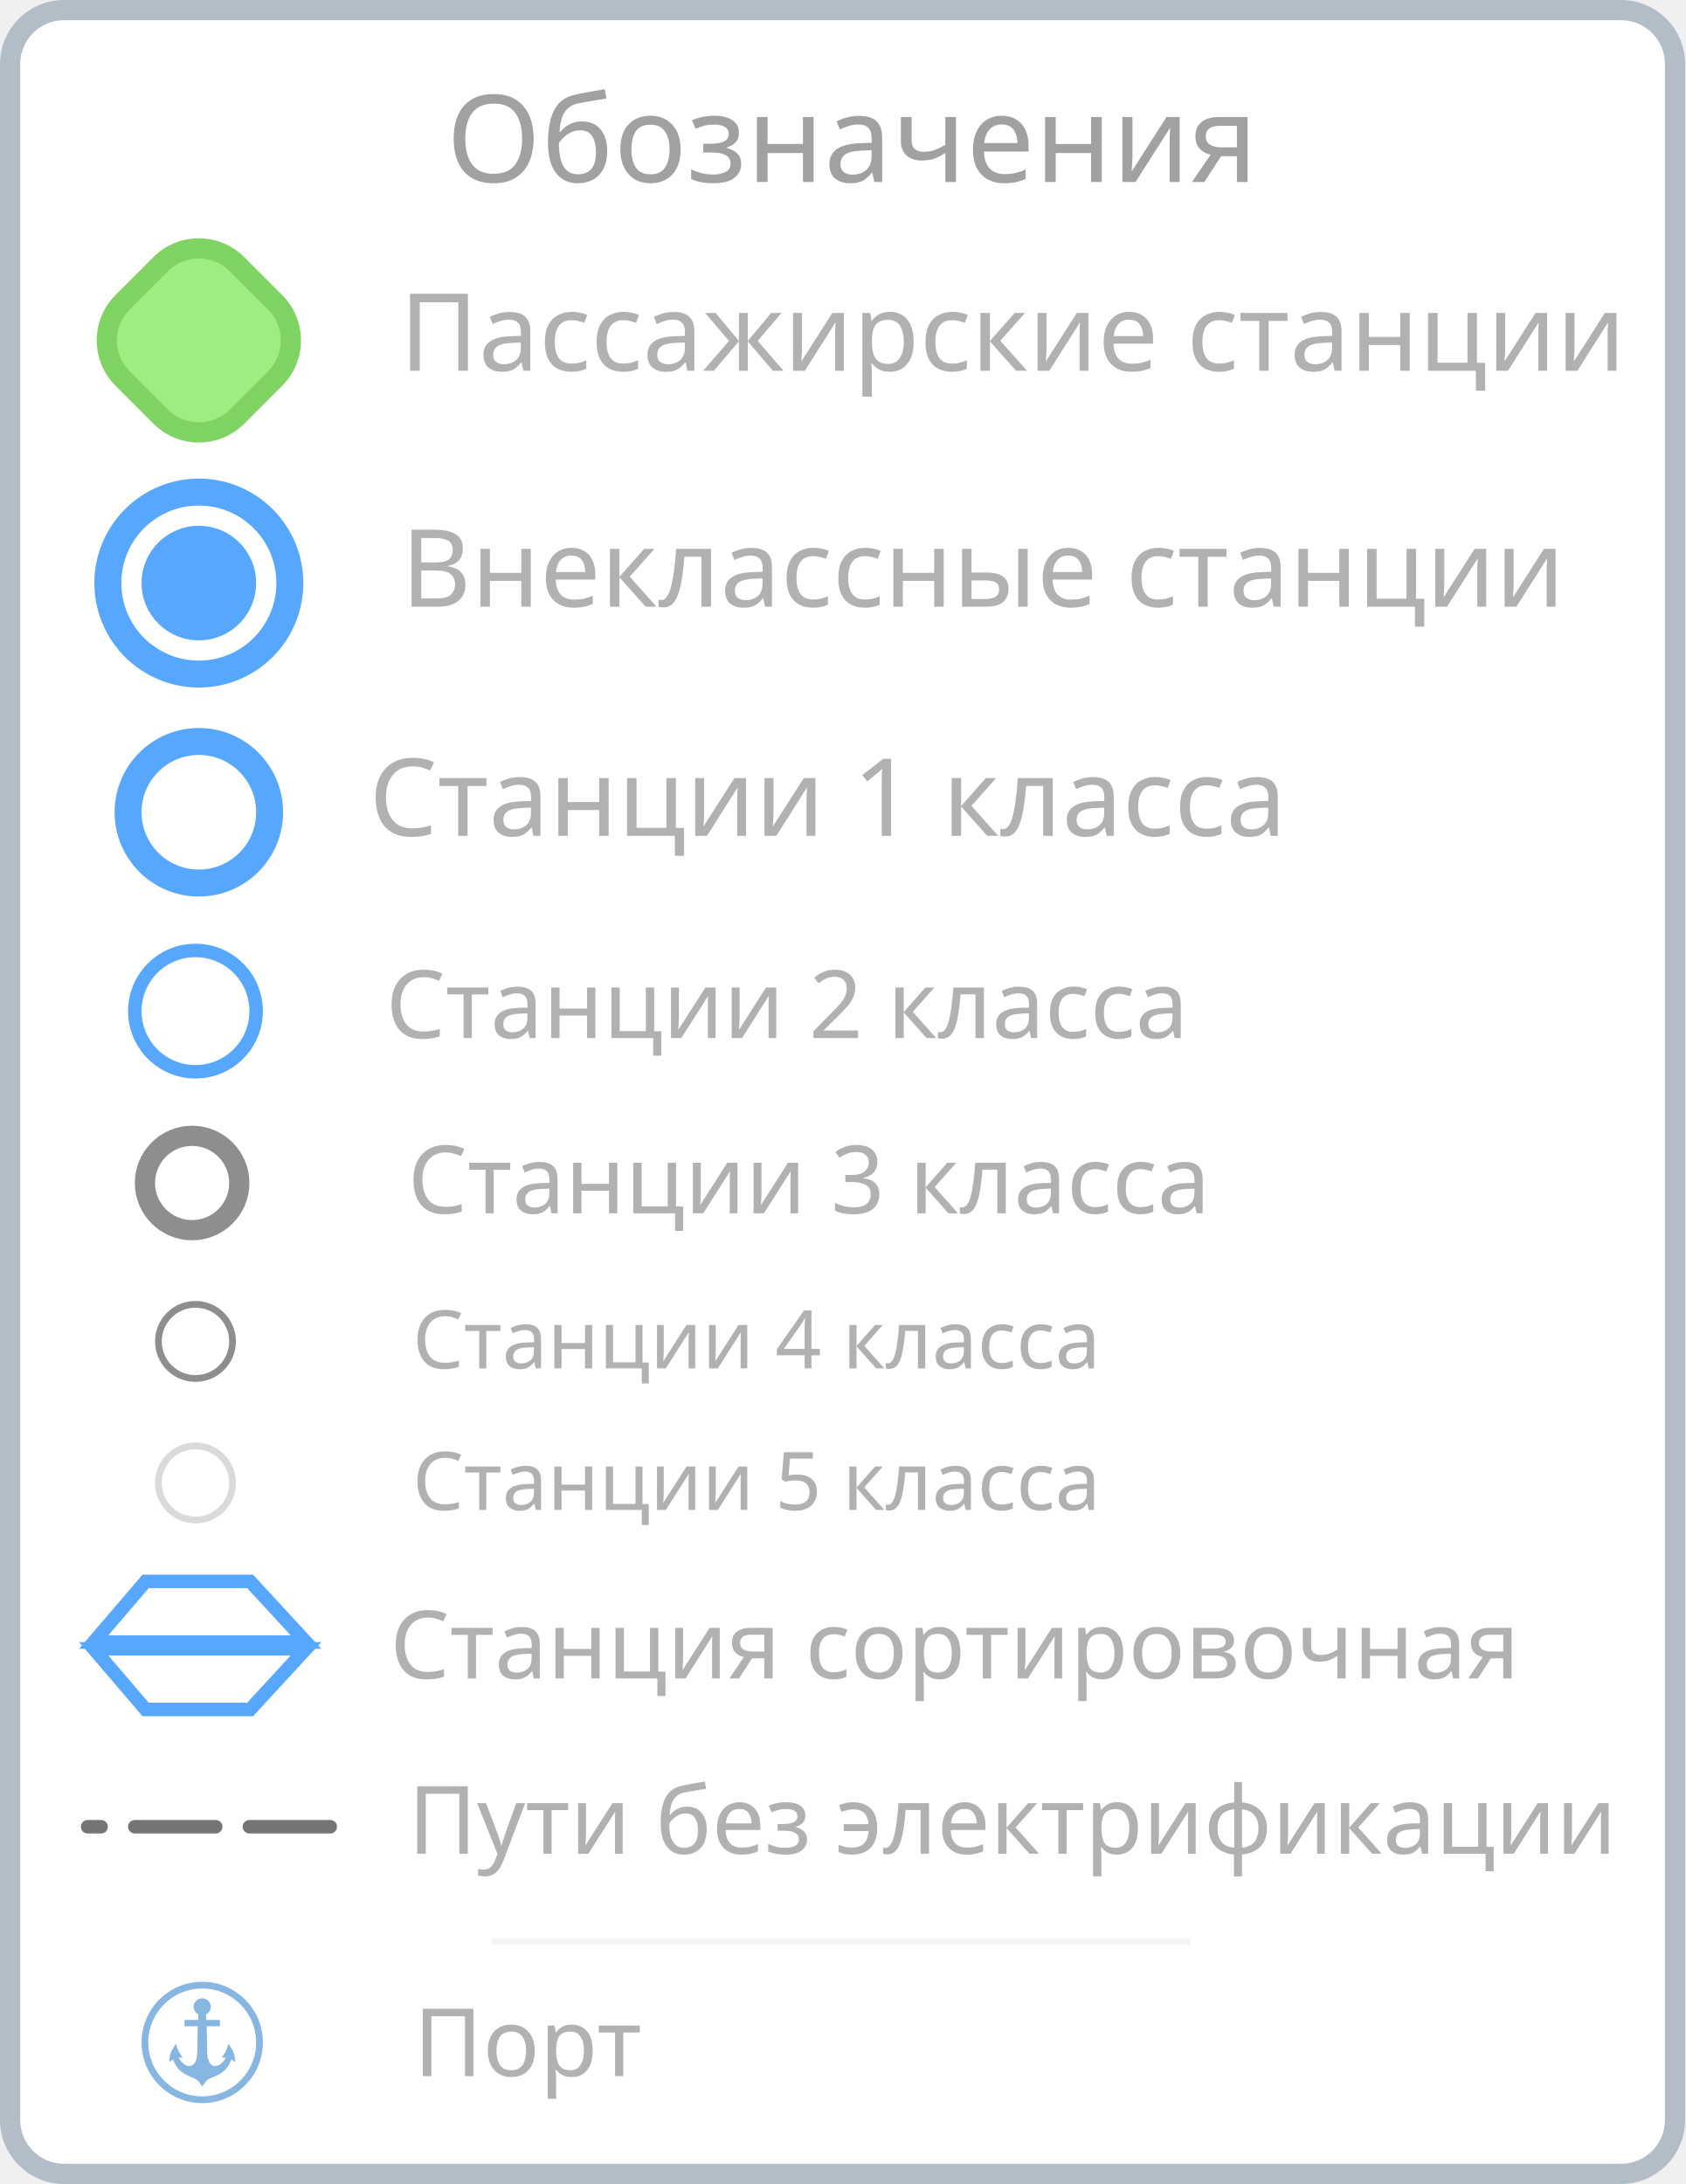
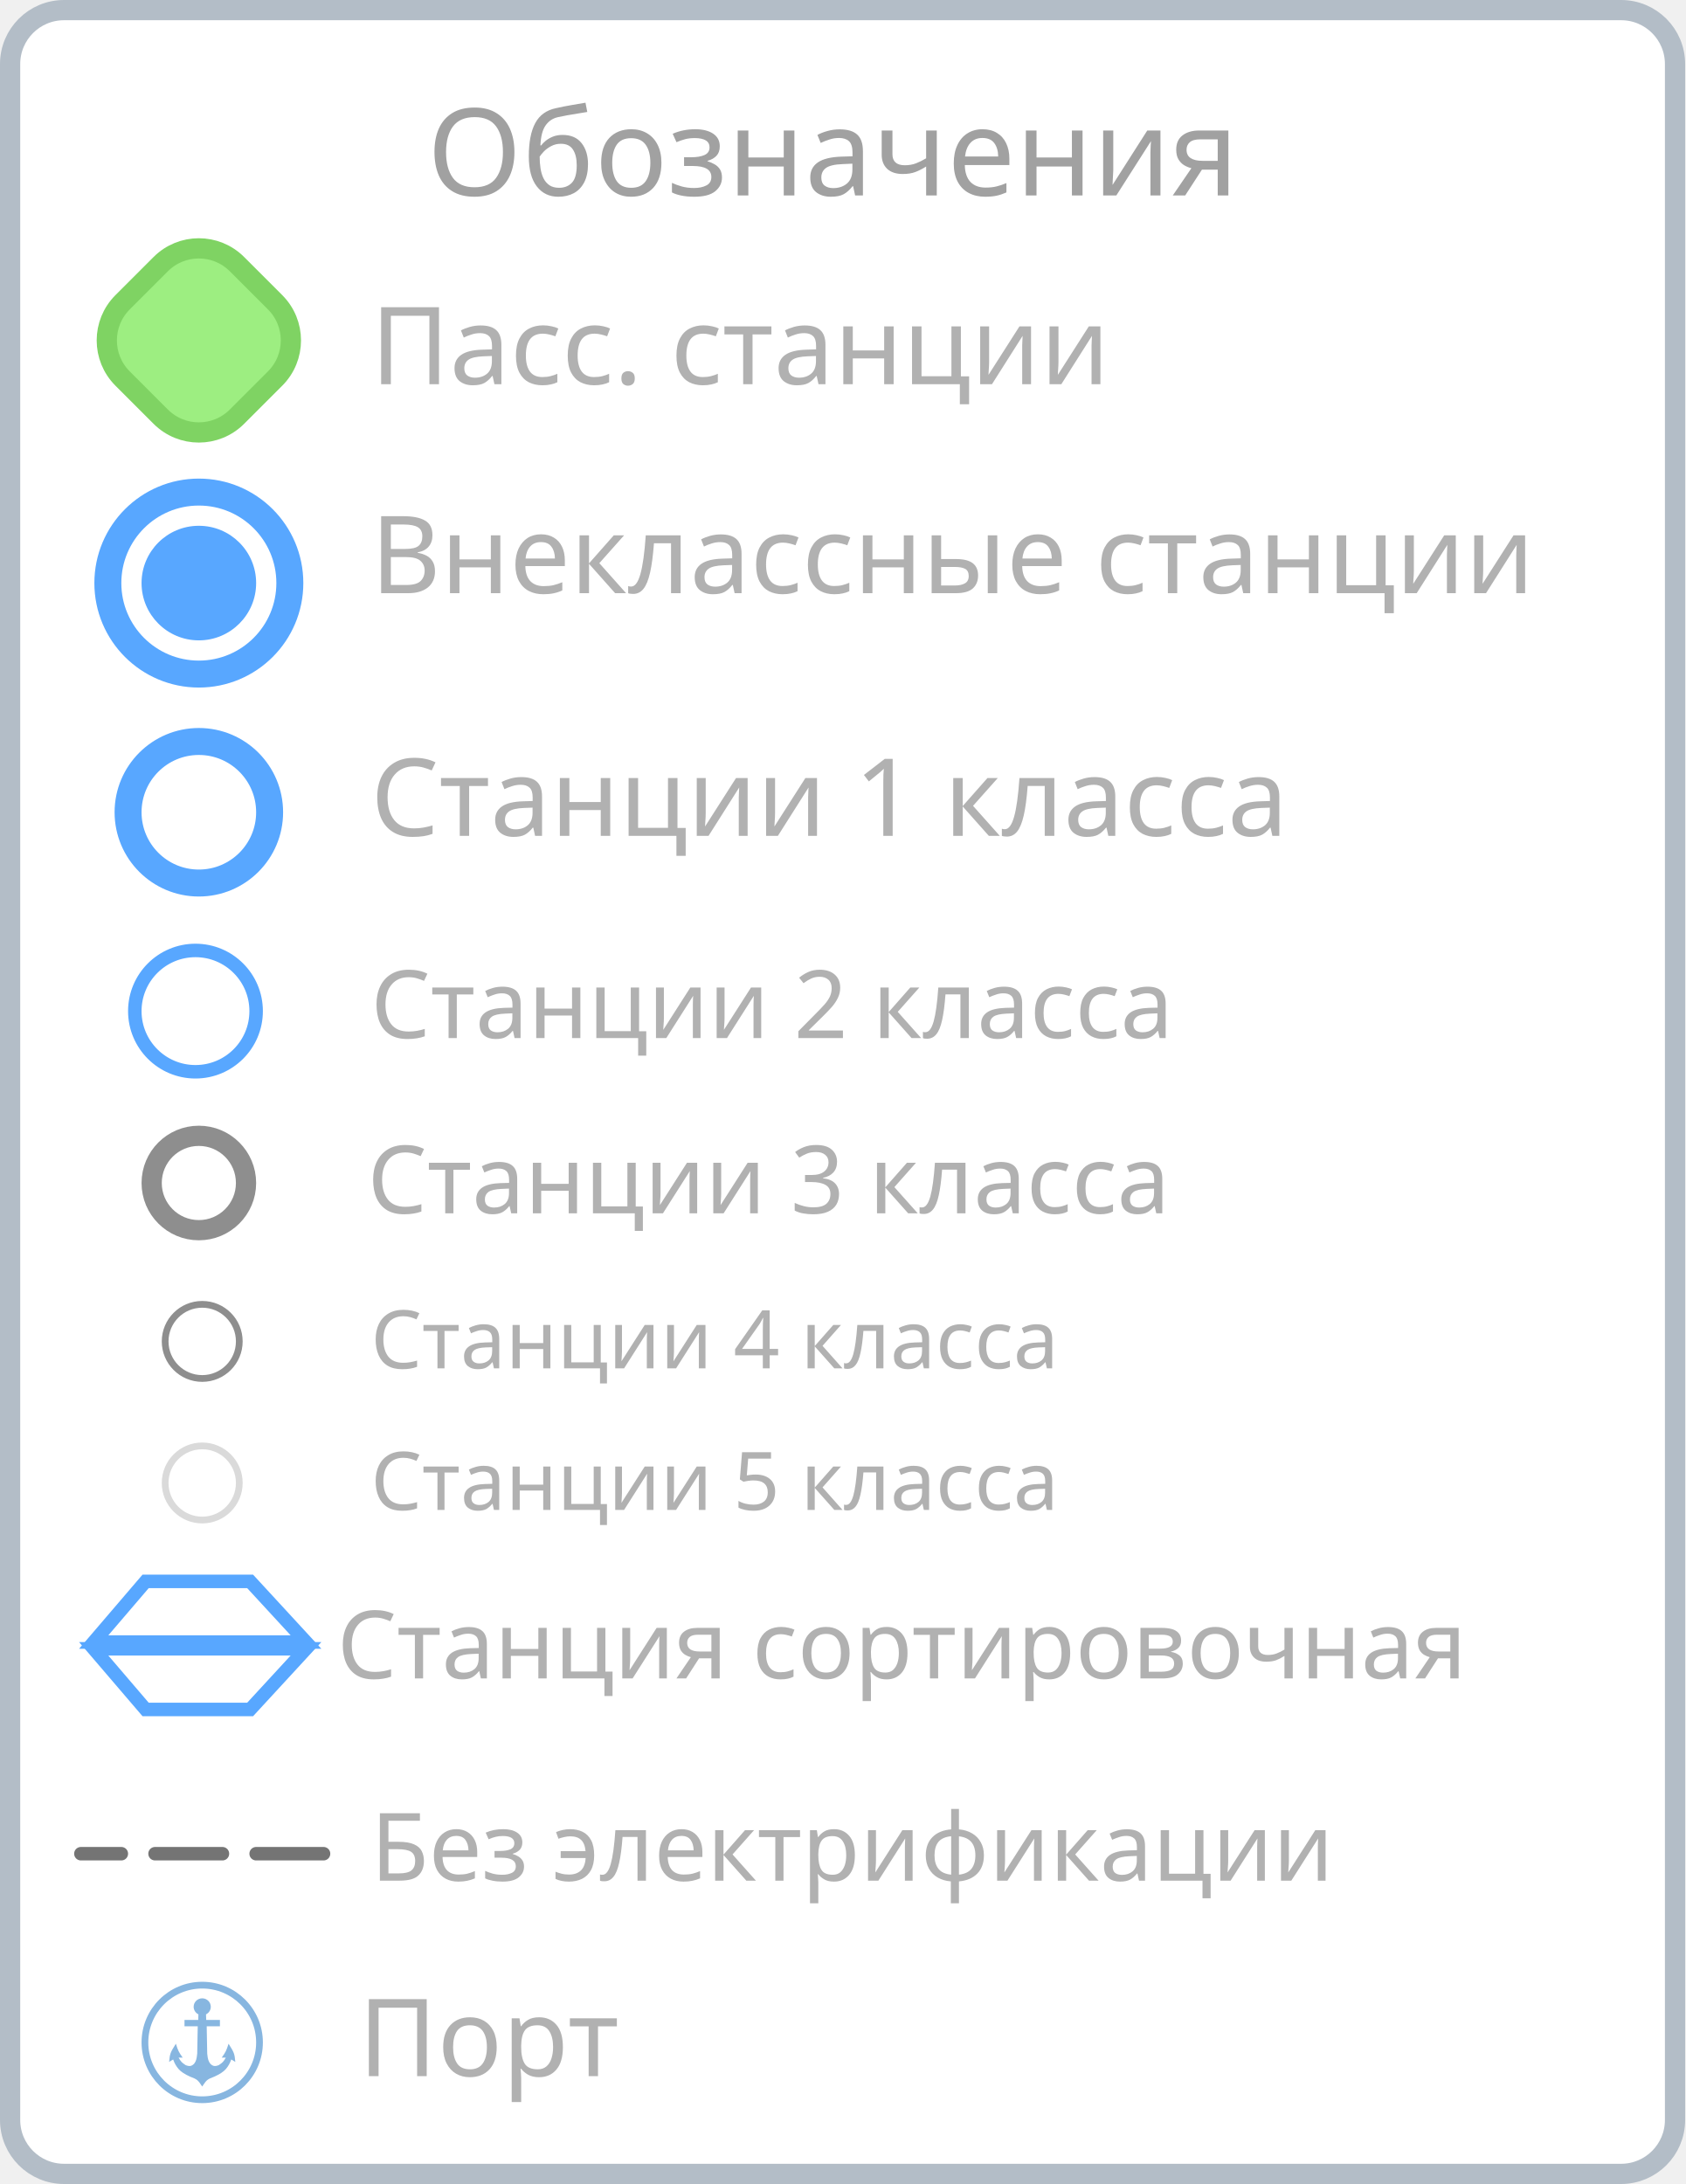
<svg xmlns="http://www.w3.org/2000/svg" width="250px" height="324px" viewBox="0 0 250 324" version="1.1">
  <g id="city_legend" stroke="none" stroke-width="1" fill="none" fill-rule="evenodd">
    <rect id="Rectangle" stroke="#B3BDC7" stroke-width="3" fill="#FFFFFF" x="1.5" y="1.5" width="247" height="321" rx="8" />
-     <text id="Пути-без-электрифика" font-family="AvenirNext-Regular, Avenir Next" font-size="14" font-weight="normal" fill="#B1B1B1">
-       <tspan x="60.54" y="275">Пути без электрификации</tspan>
+     <text id="Без-электрификации" font-family="Verdana" font-size="14" font-weight="normal" fill="#B1B1B1">
+       <tspan x="55" y="279">Без электрификации</tspan>
    </text>
-     <text id="Станция-сортировочна" font-family="AvenirNext-Regular, Avenir Next" font-size="14" font-weight="normal" fill="#B1B1B1">
-       <tspan x="57.851" y="249"> Станция сортировочная</tspan>
+     <text id="Станция-сортировочна" font-family="Verdana" font-size="14" font-weight="normal" fill="#B1B1B1">
+       <tspan x="50" y="249"> Станция сортировочная</tspan>
    </text>
    <polygon id="Path-95" stroke="#58A7FF" stroke-width="2" fill="#FFFFFF" transform="translate(29.64844, 249.1016) rotate(-90) translate(-29.64844, -249.1016) " points="34.148 233.352 34.148 264.852 25.148 256.561 25.148 241.056" />
    <polygon id="Path-95" stroke="#58A7FF" stroke-width="2" fill="#FFFFFF" transform="translate(29.64844, 239.1016) scale(-1, 1) rotate(90) translate(-29.64844, -239.1016) " points="34.148 223.352 34.148 254.852 25.148 246.561 25.148 231.056" />
-     <text id="Порт" font-family="AvenirNext-Regular, Avenir Next" font-size="14" font-weight="normal" fill="#B1B1B1">
-       <tspan x="61.375" y="308">Порт</tspan>
+     <text id="Порт" font-family="Verdana" font-size="16" font-weight="normal" fill="#B1B1B1">
+       <tspan x="53.18" y="308">Порт</tspan>
    </text>
-     <text id="Станции-4-класса" font-family="AvenirNext-Regular, Avenir Next" font-size="12" font-weight="normal" fill="#B1B1B1">
-       <tspan x="61.198" y="203">Станции 4 класса</tspan>
+     <text id="Станции-4-класса" font-family="Verdana" font-size="12" font-weight="normal" fill="#B1B1B1">
+       <tspan x="55" y="203">Станции 4 класса</tspan>
    </text>
-     <text id="Внеклассные-станции" font-family="AvenirNext-Medium, Avenir Next" font-size="16" font-weight="400" fill="#B1B1B1">
-       <tspan x="59.512" y="90">Внеклассные станции</tspan>
+     <text id="Внеклассные-станции" font-family="Verdana" font-size="16" font-weight="normal" fill="#B1B1B1">
+       <tspan x="55" y="88">Внеклассные станции</tspan>
    </text>
-     <text id="Обозначения" font-family="AvenirNext-Medium, Avenir Next" font-size="18" font-weight="400" fill="#A1A1A1">
-       <tspan x="66.212" y="27">Обозначения</tspan>
+     <text id="Обозначения" font-family="Verdana" font-size="18" font-weight="normal" fill="#A1A1A1">
+       <tspan x="63.362" y="29">Обозначения</tspan>
    </text>
-     <text id="Станции-1-класса" font-family="AvenirNext-Regular, Avenir Next" font-size="16" font-weight="normal" fill="#B1B1B1">
-       <tspan x="54.764" y="124"> Станции 1 класса</tspan>
+     <text id="Станции-1-класса" font-family="Verdana" font-size="16" font-weight="normal" fill="#B1B1B1">
+       <tspan x="55" y="124">Станции 1 класса</tspan>
    </text>
-     <text id="Станции-3-класса" font-family="AvenirNext-Regular, Avenir Next" font-size="14" font-weight="normal" fill="#B1B1B1">
-       <tspan x="60.481" y="180">Станции 3 класса</tspan>
+     <text id="Станции-3-класса" font-family="Verdana" font-size="14" font-weight="normal" fill="#B1B1B1">
+       <tspan x="54.5" y="180">Станции 3 класса</tspan>
    </text>
-     <text id="Пассажирские-станции" font-family="AvenirNext-Regular, Avenir Next" font-size="16" font-weight="normal" fill="#B1B1B1">
-       <tspan x="59.288" y="55">Пассажирские станции</tspan>
+     <text id="Пасс.-станции" font-family="Verdana" font-size="16" font-weight="normal" fill="#B1B1B1">
+       <tspan x="55" y="57">Пасс. станции</tspan>
    </text>
    <g id="Group" transform="translate(21, 294)">
      <circle id="Oval" stroke="#87B6E0" fill="#FFFFFF" cx="9" cy="9" r="8.5" />
      <path d="M8.999,2.455 C9.702,2.455 10.271,3.016 10.271,3.708 C10.271,4.201 9.983,4.627 9.564,4.832 L9.591,5.663 L11.628,5.663 L11.628,6.6 L9.665,6.6 L9.742,10.656 C9.783,11.088 9.838,11.402 9.904,11.599 C9.97,11.796 10.06,11.97 10.174,12.121 C10.346,12.317 10.528,12.437 10.719,12.481 C10.91,12.525 11.155,12.488 11.454,12.368 C11.74,12.182 11.945,12.023 12.071,11.889 C12.196,11.756 12.341,11.543 12.505,11.252 L12.505,11.252 L11.896,11.252 C12.182,10.855 12.385,10.534 12.505,10.29 C12.625,10.046 12.759,9.679 12.908,9.19 C13.308,9.804 13.566,10.265 13.68,10.573 C13.794,10.881 13.87,11.32 13.909,11.889 L13.909,11.889 L13.312,11.524 C13.121,12.074 12.852,12.549 12.505,12.948 C12.158,13.347 11.589,13.723 10.797,14.075 C10.295,14.252 9.943,14.424 9.742,14.588 C9.541,14.753 9.293,15.072 8.999,15.545 L8.999,15.545 L8.999,15.542 L8.893,15.374 C8.646,14.993 8.434,14.731 8.258,14.587 C8.057,14.422 7.705,14.251 7.203,14.073 C6.411,13.721 5.842,13.346 5.495,12.947 C5.148,12.547 4.879,12.072 4.688,11.522 L4.091,11.888 C4.13,11.318 4.206,10.879 4.32,10.571 C4.434,10.263 4.692,9.803 5.092,9.189 C5.241,9.678 5.375,10.044 5.495,10.289 C5.615,10.533 5.818,10.854 6.104,11.25 L5.495,11.25 C5.659,11.542 5.804,11.754 5.929,11.888 C6.055,12.021 6.26,12.181 6.546,12.366 C6.845,12.486 7.09,12.524 7.281,12.48 C7.472,12.435 7.654,12.315 7.826,12.12 C7.94,11.969 8.03,11.795 8.096,11.598 C8.162,11.401 8.217,11.087 8.258,10.655 L8.335,6.599 L6.372,6.599 L6.372,5.661 L8.409,5.661 L8.436,4.832 C8.016,4.628 7.728,4.201 7.728,3.708 C7.728,3.016 8.297,2.455 8.999,2.455 Z" id="Combined-Shape" fill="#87B6E0" transform="translate(9, 9) scale(-1, 1) translate(-9, -9) " />
    </g>
    <circle id="Oval" stroke="#58A7FF" stroke-width="4" fill="#FFFFFF" cx="29.5" cy="120.5" r="10.5" />
    <circle id="Oval" stroke="#58A7FF" stroke-width="4" fill="#FFFFFF" cx="29.5" cy="86.5" r="13.5" />
    <circle id="Oval" fill="#58A7FF" cx="29.5" cy="86.5" r="8.5" />
    <circle id="Oval" stroke="#58A7FF" stroke-width="2" fill="#FFFFFF" cx="29" cy="150" r="9" />
-     <circle id="Oval" stroke="#8E8E8E" stroke-width="3" fill="#FFFFFF" cx="28.5" cy="175.5" r="7" />
-     <circle id="Oval" stroke="#8E8E8E" fill="#FFFFFF" cx="29" cy="199" r="5.5" />
-     <circle id="Oval" stroke="#DADADA" fill="#FFFFFF" cx="29" cy="220" r="5.5" />
-     <text id="Станции-5-класса" font-family="AvenirNext-Regular, Avenir Next" font-size="12" font-weight="normal" fill="#B1B1B1">
-       <tspan x="61.198" y="224">Станции 5 класса</tspan>
+     <circle id="Oval" stroke="#8E8E8E" stroke-width="3" fill="#FFFFFF" cx="29.5" cy="175.5" r="7" />
+     <circle id="Oval" stroke="#8E8E8E" fill="#FFFFFF" cx="30" cy="199" r="5.5" />
+     <circle id="Oval" stroke="#DADADA" fill="#FFFFFF" cx="30" cy="220" r="5.5" />
+     <text id="Станции-5-класса" font-family="Verdana" font-size="12" font-weight="normal" fill="#B1B1B1">
+       <tspan x="55" y="224">Станции 5 класса</tspan>
    </text>
    <rect id="Rectangle" stroke="#7FD363" stroke-width="3" fill="#9DEE81" transform="translate(29.5, 50.5) rotate(-45) translate(-29.5, -50.5) " x="17.5" y="38.5" width="24" height="24" rx="8" />
-     <text id="Станции-2-класса" font-family="AvenirNext-Regular, Avenir Next" font-size="14" font-weight="normal" fill="#B1B1B1">
-       <tspan x="57.231" y="154"> Станции 2 класса</tspan>
+     <text id="Станции-2-класса" font-family="Verdana" font-size="14" font-weight="normal" fill="#B1B1B1">
+       <tspan x="55" y="154">Станции 2 класса</tspan>
    </text>
-     <line x1="49" y1="271" x2="13" y2="271" id="ne3" stroke="#747474" stroke-width="2" stroke-linecap="round" stroke-dasharray="12,5" />
-     <line x1="73" y1="288" x2="176.5" y2="288" id="Path-79" stroke="#F4F4F4" />
+     <line x1="48" y1="275" x2="12" y2="275" id="ne3" stroke="#747474" stroke-width="2" stroke-linecap="round" stroke-dasharray="10,5" />
  </g>
</svg>
